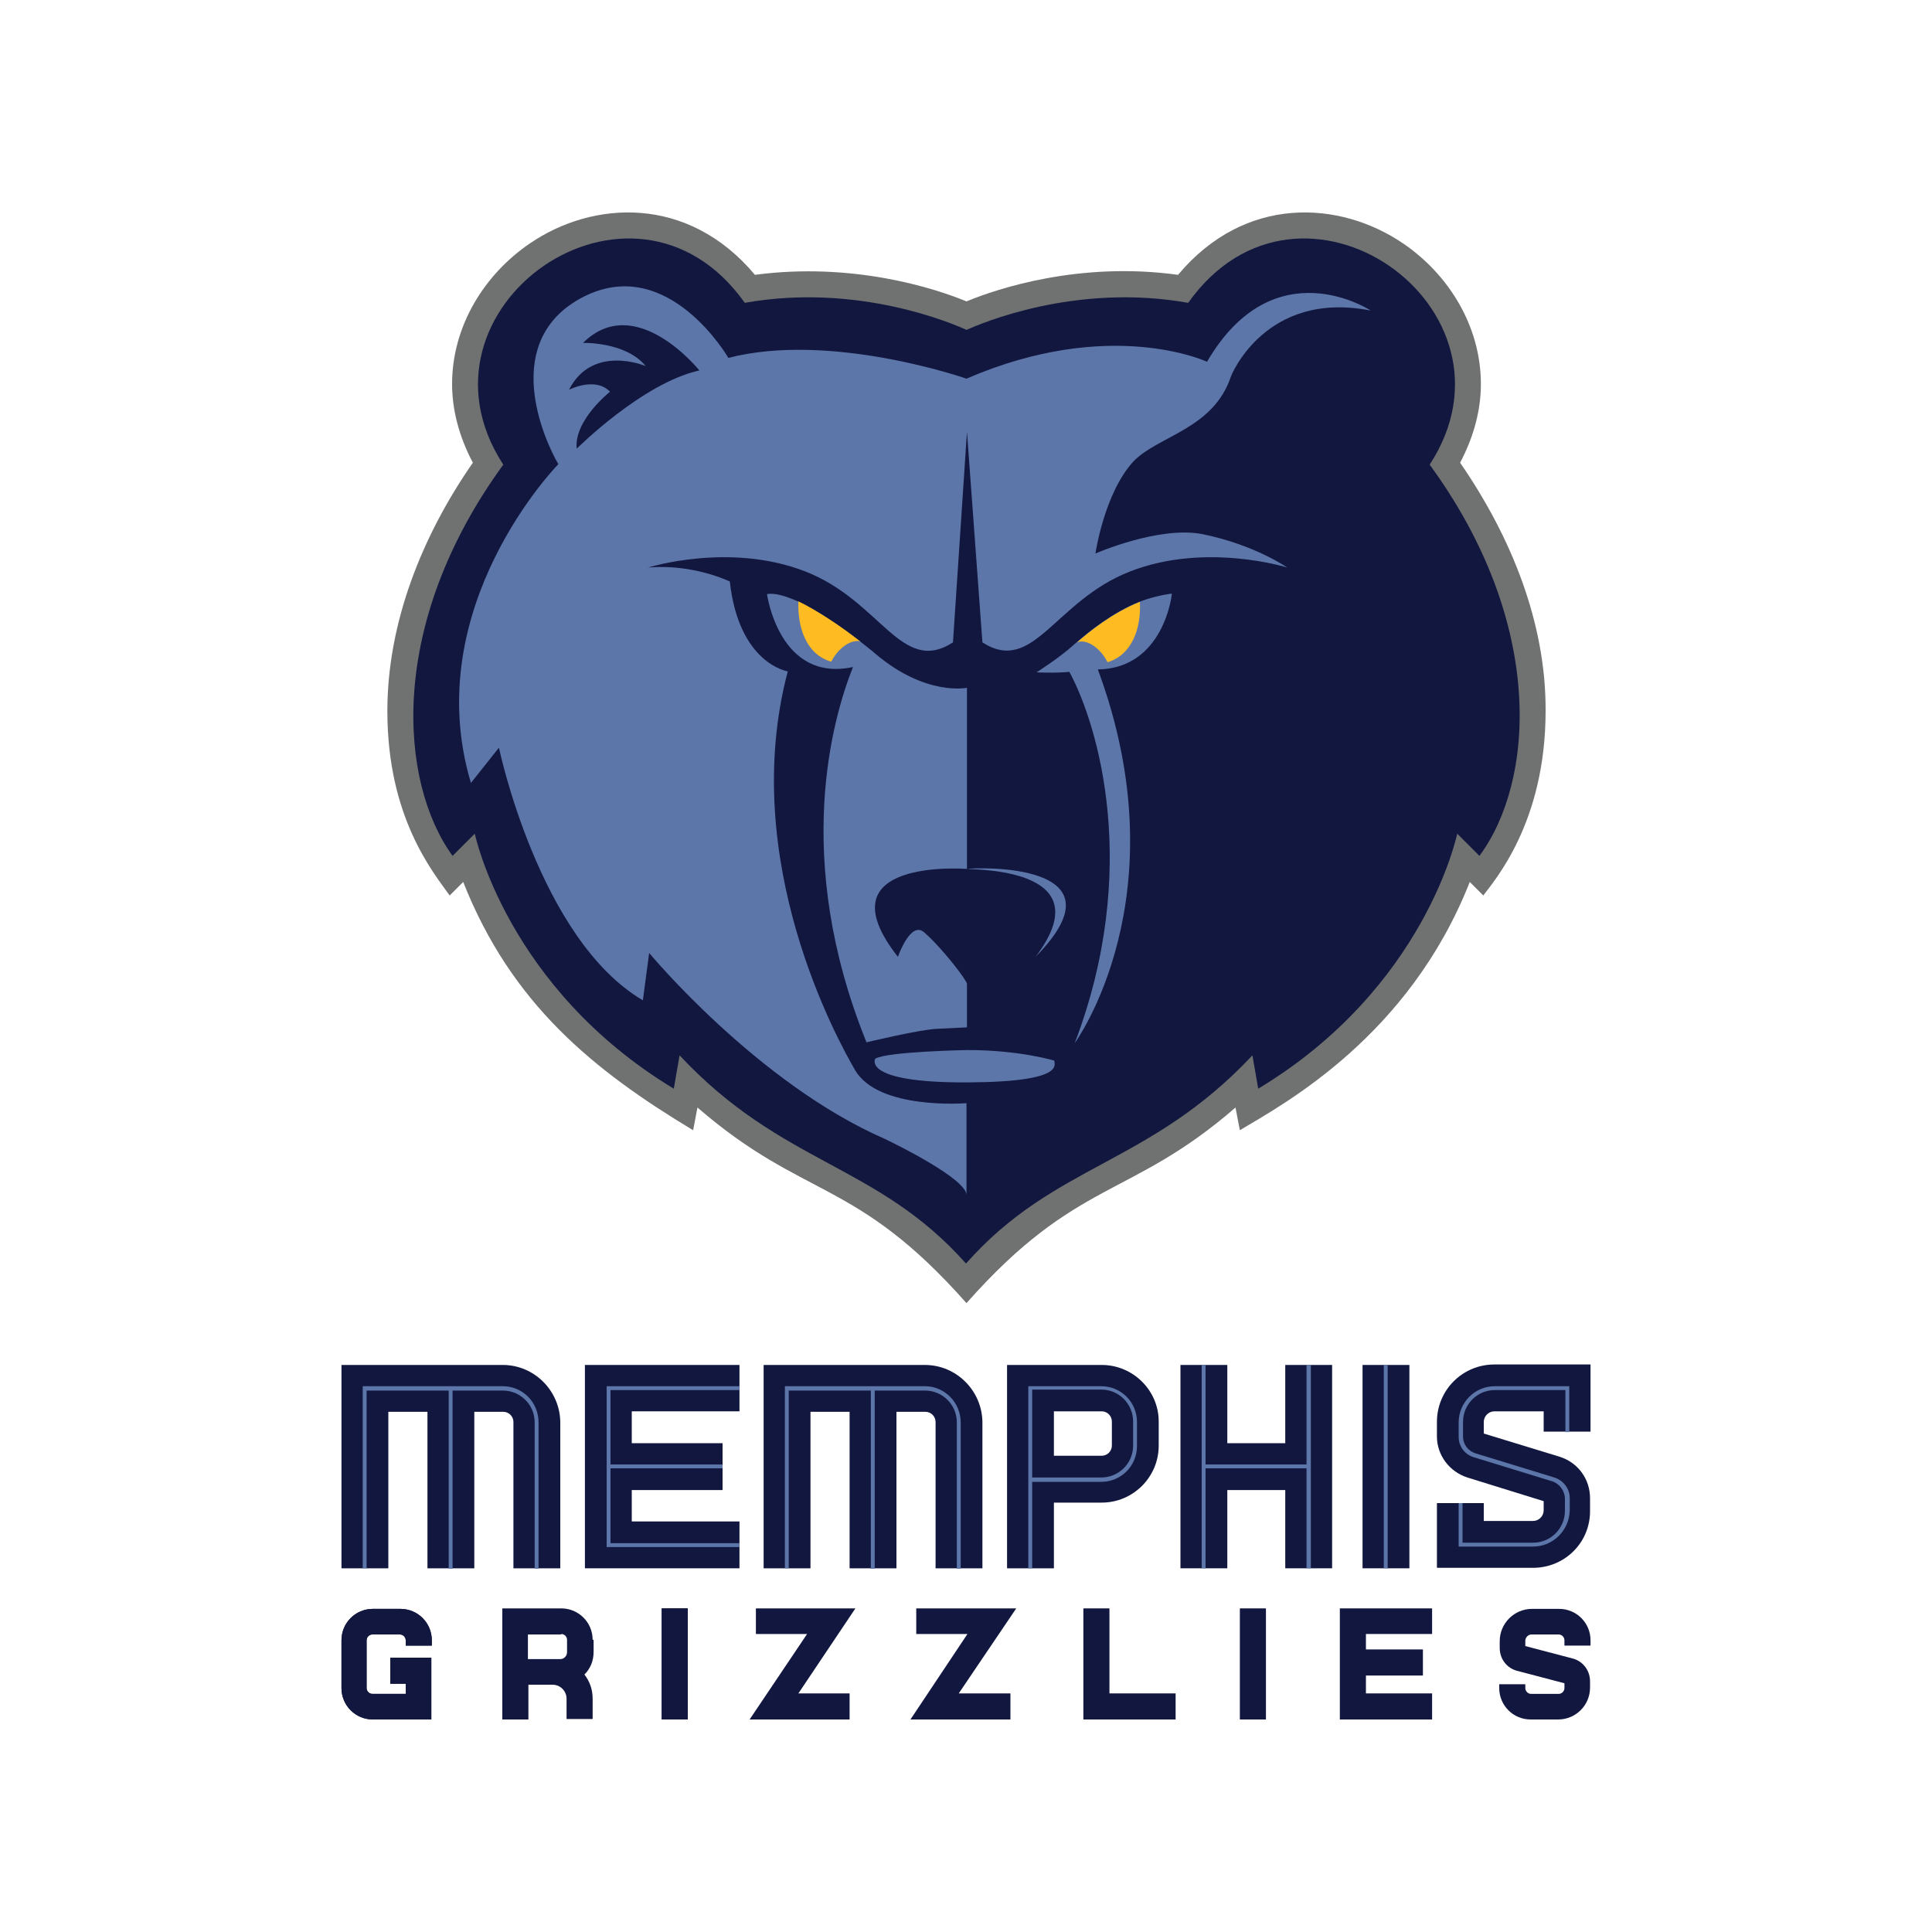
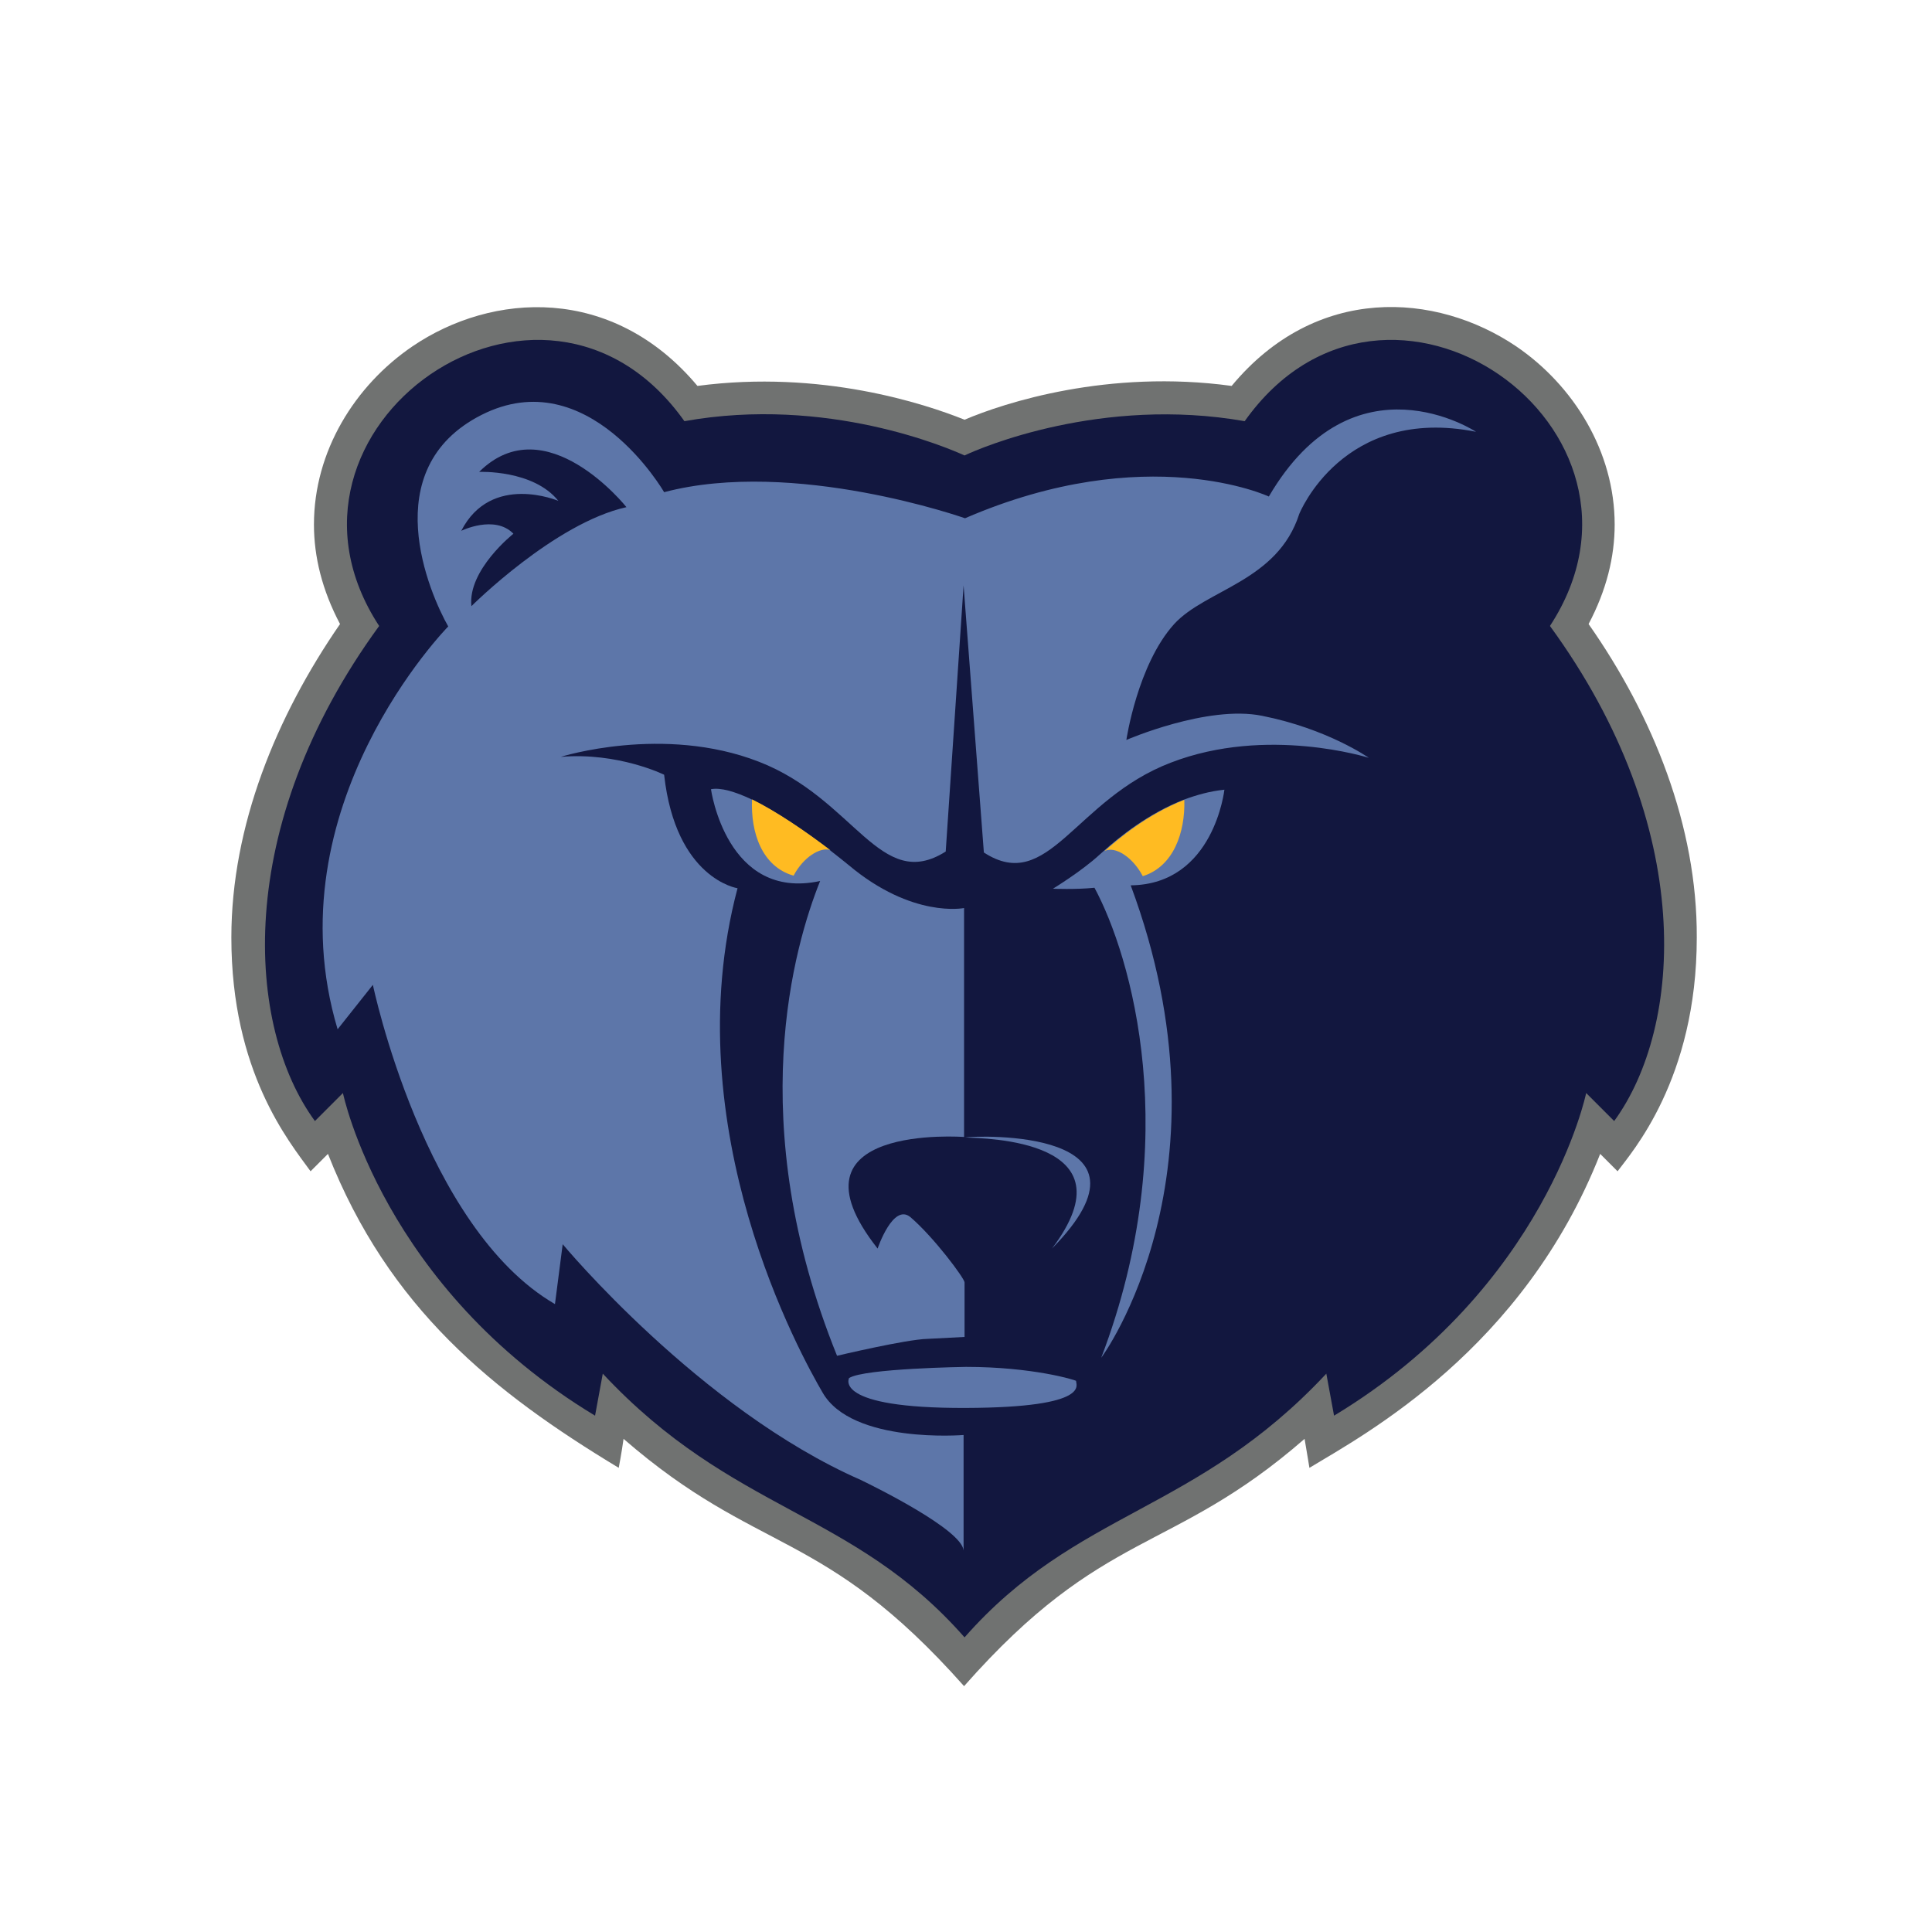
<svg xmlns="http://www.w3.org/2000/svg" version="1.1" id="Layer_1" x="0px" y="0px" viewBox="0 0 400 400" style="enable-background:new 0 0 400 400;" xml:space="preserve">
  <style type="text/css">
- 	.st0{fill:#12173F;}
- 	.st1{fill:#5D76A9;}
- 	.st2{fill:#707271;}
+ 	.st0{fill:#707271;}
+ 	.st1{fill:#12173F;}
+ 	.st2{fill:#5D76A9;}
	.st3{fill:#FFBB22;}
</style>
  <g>
-     <path class="st0" d="M122.7,339.5c0-3.6-2.9-6.5-6.5-6.5H104v23h5.4v-7.2h5c1.6,0,2.9,1.3,2.9,2.9v4.2h5.4v-4.2   c0-1.9-0.6-3.6-1.7-5c1.2-1.2,1.9-2.8,1.9-4.7v-2.5H122.7z M116.2,338.3c0.6,0,1.2,0.5,1.2,1.2v2.6c0,0.7-0.6,1.4-1.4,1.4h-6.7   v-5.1h6.9V338.3z" />
-     <polygon class="st0" points="243.4,356 224.3,356 224.3,333 229.7,333 229.7,350.6 243.4,350.6  " />
-     <polygon class="st0" points="296.5,338.3 296.5,333 277.4,333 277.4,356 296.5,356 296.5,350.6 282.8,350.6 282.8,346.9    294.6,346.9 294.6,341.5 282.8,341.5 282.8,338.3  " />
-     <polygon class="st0" points="175.9,356 155.2,356 167.1,338.3 156.5,338.3 156.5,333 177.1,333 165.3,350.6 175.9,350.6  " />
-     <polygon class="st0" points="209.2,356 188.5,356 200.3,338.3 189.7,338.3 189.7,333 210.4,333 198.5,350.6 209.2,350.6  " />
-     <rect x="256.7" y="333" class="st0" width="5.4" height="23" />
-     <rect x="137" y="333" class="st0" width="5.4" height="23" />
-     <rect x="137" y="333" class="st0" width="5.4" height="23" />
-     <g>
-       <path class="st0" d="M228.1,282.6h-19.6v42.1h9.7v-13.6h9.9c6.5,0,11.8-5.3,11.8-11.8v-5C239.9,287.9,234.6,282.6,228.1,282.6z     M230.2,299.3c0,1.2-1,2.1-2.1,2.1h-9.9v-9.2h9.9c1.2,0,2.1,1,2.1,2.1V299.3z" />
-     </g>
-     <path class="st1" d="M213.7,324.7h-0.8V287H228c4.1,0,7.4,3.3,7.4,7.4v5c0,4.1-3.3,7.4-7.4,7.4h-14.3V324.7z M213.7,305.9H228   c3.6,0,6.6-2.9,6.6-6.6v-5c0-3.6-2.9-6.6-6.6-6.6h-14.3V305.9z" />
-     <polygon class="st0" points="153.1,292.2 153.1,282.6 121.1,282.6 121.1,324.7 153.1,324.7 153.1,315 130.8,315 130.8,308.5    149.6,308.5 149.6,298.8 130.8,298.8 130.8,292.2  " />
-     <polygon class="st1" points="153.1,287.8 153.1,287 125.6,287 125.6,320.3 153.1,320.3 153.1,319.5 126.4,319.5 126.4,304    149.6,304 149.6,303.2 126.4,303.2 126.4,287.8  " />
-     <path class="st0" d="M191.5,282.6h-33.4v42.1h9.7v-32.4h8.1v32.4h9.7v-32.4h6c1.2,0,2.1,1,2.1,2.1v30.3h9.7v-30.3   C203.3,287.9,198,282.6,191.5,282.6" />
-     <path class="st1" d="M191.5,287h-29v37.7h0.8v-36.8h17v36.9h0.8v-36.9h10.4c3.6,0,6.6,2.9,6.6,6.6v30.3h0.8v-30.3   C198.9,290.3,195.5,287,191.5,287" />
-     <path class="st0" d="M104.1,282.6H70.7v42.1h9.7v-32.4h8.1v32.4h9.7v-32.4h6c1.2,0,2.1,1,2.1,2.1v30.3h9.7v-30.3   C115.9,287.9,110.6,282.6,104.1,282.6" />
-     <path class="st1" d="M104.1,287h-29v37.7h0.8v-36.8h17v36.9h0.8v-36.9h10.4c3.6,0,6.6,2.9,6.6,6.6v30.3h0.8v-30.3   C111.5,290.3,108.2,287,104.1,287" />
-     <rect x="282.1" y="282.6" class="st0" width="9.7" height="42.1" />
-     <rect x="286.5" y="282.6" class="st1" width="0.8" height="42.1" />
-     <polygon class="st0" points="266.1,282.6 266.1,298.8 254.1,298.8 254.1,282.6 244.4,282.6 244.4,324.7 254.1,324.7 254.1,308.5    266.1,308.5 266.1,324.7 275.8,324.7 275.8,282.6  " />
-     <polygon class="st1" points="270.5,282.6 270.5,303.2 249.6,303.2 249.6,282.6 248.8,282.6 248.8,324.7 249.6,324.7 249.6,304    270.5,304 270.5,324.7 271.4,324.7 271.4,282.6  " />
-     <path class="st0" d="M89.5,356H77.2c-3.6,0-6.5-2.9-6.5-6.5v-9.9c0-3.6,2.9-6.5,6.5-6.5h5.7c3.6,0,6.5,2.9,6.5,6.5v1.1H84v-1.1   c0-0.6-0.5-1.2-1.2-1.2h-5.7c-0.6,0-1.2,0.5-1.2,1.2v9.9c0,0.6,0.5,1.2,1.2,1.2H84v-2.1h-3.2v-5.4h8.5V356H89.5z" />
-     <path class="st0" d="M89.5,356H77.2c-3.6,0-6.5-2.9-6.5-6.5v-9.9c0-3.6,2.9-6.5,6.5-6.5h5.7c3.6,0,6.5,2.9,6.5,6.5v1.1H84v-1.1   c0-0.6-0.5-1.2-1.2-1.2h-5.7c-0.6,0-1.2,0.5-1.2,1.2v9.9c0,0.6,0.5,1.2,1.2,1.2H84v-2.1h-3.2v-5.4h8.5V356H89.5z" />
-     <path class="st0" d="M322.6,356h-5.7c-3.6,0-6.5-2.9-6.5-6.5v-0.8h5.4v0.8c0,0.6,0.5,1.2,1.2,1.2h5.7c0.6,0,1.2-0.5,1.2-1.2v-1   l-9.9-2.6c-2.1-0.6-3.5-2.5-3.5-4.7v-1.4c0-3.7,3-6.7,6.7-6.7h5.6c3.6,0,6.5,2.9,6.5,6.5v1.1h-5.4v-1.1c0-0.6-0.5-1.2-1.2-1.2h-5.6   c-0.7,0-1.3,0.6-1.3,1.3v1.1l9.9,2.6c2.1,0.6,3.5,2.5,3.5,4.7v1.3C329.2,353.1,326.2,356,322.6,356" />
-     <path class="st0" d="M317.4,324.6h-19.9v-13.4h9.7v3.7h10.2c1.2,0,2.2-1,2.2-2.2v-1.9l-15.8-4.9c-3.7-1.2-6.3-4.6-6.3-8.5v-3   c0-6.6,5.3-11.9,11.9-11.9h19.9v13.9h-9.7v-4.2h-10.2c-1.2,0-2.2,1-2.2,2.2v2.4l15.7,4.8c3.8,1.2,6.3,4.6,6.3,8.6v2.5   C329.3,319.3,324,324.6,317.4,324.6" />
-     <path class="st1" d="M317.4,320.2H302v-9h0.8v8.2h14.6c3.7,0,6.6-3,6.6-6.6v-2.5c0-1.6-1.1-3.1-2.6-3.6l-16.3-5   c-1.9-0.6-3.1-2.3-3.1-4.2v-3c0-4.1,3.3-7.5,7.5-7.5h15.4v9.5h-0.8v-8.7h-14.6c-3.7,0-6.6,3-6.6,6.6v3c0,1.6,1,3,2.6,3.5l16.3,5   c1.9,0.6,3.2,2.3,3.2,4.3v2.5C324.9,316.9,321.5,320.2,317.4,320.2" />
-     <path class="st2" d="M302.3,95.8c2.9-5.5,4.3-11,4.3-16.3c0-12-6.7-22.7-16.1-29.1c-13.1-8.9-32.7-10.1-46.6,6.5   c-20.3-2.8-37.3,2.8-43.8,5.5c-6.5-2.7-23.5-8.2-43.8-5.5c-13.9-16.6-33.6-15.4-46.6-6.5c-9.4,6.4-16.1,17.1-16.1,29.1   c0,5.3,1.4,10.8,4.3,16.3c-10.5,15.1-17.7,33.1-17.7,51.4c0,22,9.4,33.3,12.9,38.2c0,0,1.5-1.5,2.8-2.8c10,25.3,27,39,47.6,51.4   c0,0,0.5-2.5,0.9-4.7c22.2,19.2,32.7,14.5,55.7,40.5c22.9-25.9,33.8-21.5,55.7-40.5c0.4,2.2,0.9,4.7,0.9,4.7   c9.2-5.5,35-19.4,47.6-51.4c1.3,1.3,2.8,2.8,2.8,2.8c2.2-3,12.9-15,12.9-38.2C320.1,128.9,312.8,111,302.3,95.8" />
-     <path class="st0" d="M296,96.2c21.1-32.4-26.8-66.2-50-33.5c-23.5-4.2-43.2,4.4-45.9,5.6c-2.6-1.2-22.4-9.8-45.9-5.6   c-23.2-32.7-71.1,1.1-50,33.5c-24.1,33.1-21.6,65.7-10.5,81l4.6-4.6c0,0,6.6,31.9,41.2,52.8l1.2-6.9c21.3,22.8,40.8,22.3,59.3,43.1   c18.4-20.8,37.9-20.3,59.3-43.1l1.2,6.9c34.7-20.9,41.2-52.8,41.2-52.8l4.6,4.6C317.7,161.8,320.1,129.2,296,96.2" />
-     <path class="st1" d="M200.3,217.4c0,0-16.7,0.3-19.1,1.8c0,0-2.9,5,19.1,4.9c20.9-0.1,17.8-3.9,18-4.5   C218.3,219.6,211.2,217.4,200.3,217.4" />
-     <path class="st1" d="M185.9,198.1c0,0,2.6-7.5,5.4-5.1c3.8,3.3,8.9,10,8.9,10.7v9l-6.1,0.3c-3.5,0.1-14.7,2.8-14.7,2.8   c-15.5-38.3-6.9-67.4-2.8-77.7c-15.3,3.3-17.8-15.1-17.8-15.1c1.6-0.3,3.9,0.4,6.6,1.6c4.1,2,8.9,5.3,12.8,8.3l0,0   c1.1,0.9,2.2,1.7,3.1,2.5c10.4,8.8,18.9,7,18.9,7v37.5C200.1,179.9,169.7,177.5,185.9,198.1" />
-     <path class="st1" d="M214.4,198.1c19.4-19.7-12.2-18.5-14.2-18.2C203.5,180.1,228,180.2,214.4,198.1" />
-     <path class="st1" d="M227.3,138.6c17.4,47-4.7,77.2-4.8,77.4c13.7-35.9,4.9-65.8-1.1-76.9c-3.1,0.3-6.8,0.1-6.8,0.1   s4.6-2.9,7.6-5.6c0.2-0.2,0.4-0.4,0.7-0.6c2.5-2.2,7.3-6.1,13-8.4l0,0c2.1-0.8,4.4-1.4,6.7-1.7C242.7,122.9,241,138.4,227.3,138.6" />
-     <path class="st1" d="M254.9,77.8c0,0,7.1-17.8,28.9-13.5c0,0-20-13.2-33.9,10.6c0,0-20-9.4-49.8,3.5c0,0-28-9.8-49.3-4.3   c0,0-12.4-21.5-29.9-12.7c-17.5,8.9-8.4,29.4-5.3,34.7c0,0-29,29.5-18.1,66l5.8-7.3c0,0,8.3,39.7,29.8,52.3l1.3-9.8   c0,0,22.4,27,48.8,38.5c2.5,1.2,16.5,8.1,16.9,11.5v-18.9c0,0-18.3,1.5-23.1-6.9c-3.3-5.7-24.3-43.2-13.9-82.5   c0,0-10.1-1.5-12-18.6c0,0-7.5-3.7-16.9-2.9c0,0,16.8-5.3,32.5,0.8s19.9,21.6,30.6,14.7l2.9-43.6l3.2,43.6   c10.6,6.8,14.9-8.6,30.6-14.7c15.7-6.1,32.5-0.8,32.5-0.8s-6.7-4.7-17.5-6.9c-9-1.8-22.2,4-22.2,4s1.8-12.4,7.8-19   C239.7,90.2,251.3,88.9,254.9,77.8z M119.4,92.9c-0.6-5.9,6.9-11.8,6.9-11.8c-3.1-3.2-8.5-0.4-8.5-0.4c4.9-9.6,15.9-4.9,15.9-4.9   c-4.2-5.1-13-4.8-13-4.8c10.9-10.8,24.1,5.7,24.1,5.7C133,79.3,119.4,92.9,119.4,92.9z" />
-     <path class="st3" d="M178.1,132.8c-1.7-0.5-4.5,1.2-6,4.2c-5.2-1.5-7-7.1-6.8-12.5l0,0C169.4,126.5,174.3,129.8,178.1,132.8" />
-     <path class="st3" d="M229.3,137.1c-1.6-3.2-4.6-4.9-6.3-4.1c2.5-2.2,7.3-6.1,13-8.4l0,0C236.3,130,234.4,135.6,229.3,137.1" />
+     <path class="st0" d="M328.9,129.2c3.7-7,5.4-13.9,5.4-20.6c0-15.1-8.5-28.8-20.4-36.9c-16.6-11.2-41.4-12.9-58.9,8.2   c-25.6-3.5-47.1,3.5-55.3,7c-8.2-3.3-29.7-10.4-55.3-7c-17.6-21-42.5-19.4-59-8.2c-11.9,8.1-20.4,21.7-20.4,36.9   c0,6.7,1.7,13.6,5.4,20.6c-13.2,19.1-22.5,41.8-22.5,64.9c0,27.8,11.9,42.2,16.4,48.4c0,0,1.9-1.9,3.6-3.6   c12.6,32,34.2,49.3,60.2,65c0,0,0.6-3.1,1-6c28,24.3,41.3,18.3,70.5,51.2c29-32.9,42.8-27.1,70.5-51.2c0.5,2.9,1,6,1,6   c11.6-7,44.3-24.6,60.2-65c1.6,1.6,3.6,3.6,3.6,3.6c2.8-3.8,16.4-19,16.4-48.4C351.4,171.1,342.3,148.3,328.9,129.2" />
+     <path class="st1" d="M320.9,129.6c26.8-41-33.9-83.7-63.2-42.4c-29.6-5.2-54.7,5.5-58,7.1c-3.3-1.5-28.4-12.4-58-7.1   c-29.3-41.3-90,1.4-63.2,42.4C48,171.4,51,212.7,65.2,232.1l5.8-5.8c0,0,8.3,40.3,52.2,66.8l1.6-8.7c27,28.9,51.7,28.2,74.9,54.6   c23.2-26.4,47.9-25.7,74.9-54.6l1.6,8.7c43.9-26.5,52.2-66.8,52.2-66.8l5.8,5.8C348.4,212.6,351.4,171.4,320.9,129.6" />
+     <path class="st2" d="M200,283c0,0-21,0.3-24.2,2.3c0,0-3.6,6.3,24.2,6.2c26.5-0.1,22.6-5,22.8-5.6C222.6,285.7,213.8,283,200,283" />
+     <path class="st2" d="M181.7,258.5c0,0,3.2-9.5,6.8-6.5c4.9,4.2,11.2,12.7,11.2,13.5v11.3l-7.7,0.4c-4.4,0.1-18.7,3.5-18.7,3.5   c-19.6-48.5-8.8-85.1-3.5-98.3c-19.4,4.2-22.6-19-22.6-19c2-0.4,5,0.5,8.4,2.1c5.1,2.5,11.3,6.7,16.2,10.5l0,0   c1.4,1.1,2.8,2.2,3.9,3.1c13.2,11.1,23.9,8.9,23.9,8.9v47.4C199.7,235.4,161.2,232.5,181.7,258.5" />
+     <path class="st2" d="M217.8,258.5c24.5-24.9-15.5-23.4-18-23C203.9,235.7,234.9,235.9,217.8,258.5" />
+     <path class="st2" d="M234.1,183.3c22.1,59.4-5.9,97.6-6.1,97.8c17.3-45.4,6.2-83.2-1.4-97.3c-3.9,0.4-8.6,0.2-8.6,0.2   s5.9-3.6,9.6-7c0.3-0.3,0.6-0.5,0.9-0.8c3.1-2.8,9.1-7.7,16.5-10.6l0,0c2.7-1,5.5-1.8,8.5-2.1C253.5,163.4,251.4,183.1,234.1,183.3   " />
+     <path class="st2" d="M269,106.4c0,0,9-22.5,36.6-17c0,0-25.3-16.7-42.9,13.4c0,0-25.2-11.8-62.9,4.5c0,0-35.4-12.5-62.3-5.4   c0,0-15.7-27.2-37.8-16S89,123,92.8,129.7c0,0-36.7,37.3-22.9,83.4l7.3-9.2c0,0,10.5,50.3,37.7,66.1l1.6-12.4   c0,0,28.4,34.2,61.7,48.8c3.1,1.5,20.9,10.3,21.3,14.6v-23.9c0,0-23.1,1.9-29.2-8.8c-4.2-7.2-30.8-54.7-17.6-104.4   c0,0-12.8-1.9-15.2-23.5c0,0-9.5-4.7-21.4-3.7c0,0,21.2-6.7,41,1c19.9,7.7,25.1,27.2,38.7,18.6l3.7-55.1l4.2,55.3   c13.4,8.7,18.8-11,38.7-18.6c19.9-7.7,41-1,41-1s-8.5-6-22.1-8.7c-11.3-2.3-28.1,5-28.1,5s2.3-15.6,9.9-24   C249.7,122,264.5,120.4,269,106.4z M97.6,125.5c-0.8-7.5,8.7-15,8.7-15c-3.9-4-10.8-0.6-10.8-0.6c6.2-12.1,20.1-6.2,20.1-6.2   c-5.2-6.5-16.4-6-16.4-6C113,84,129.7,105,129.7,105C114.8,108.3,97.6,125.5,97.6,125.5z" />
+     <path class="st3" d="M171.9,176c-2.1-0.7-5.6,1.5-7.6,5.3c-6.6-1.9-8.9-9-8.6-15.8l0,0C160.8,168,166.9,172.2,171.9,176" />
+     <path class="st3" d="M236.6,181.4c-2.1-4-5.8-6.3-7.9-5.2c3.1-2.8,9.1-7.7,16.5-10.6l0,0C245.4,172.3,243,179.4,236.6,181.4" />
  </g>
</svg>
